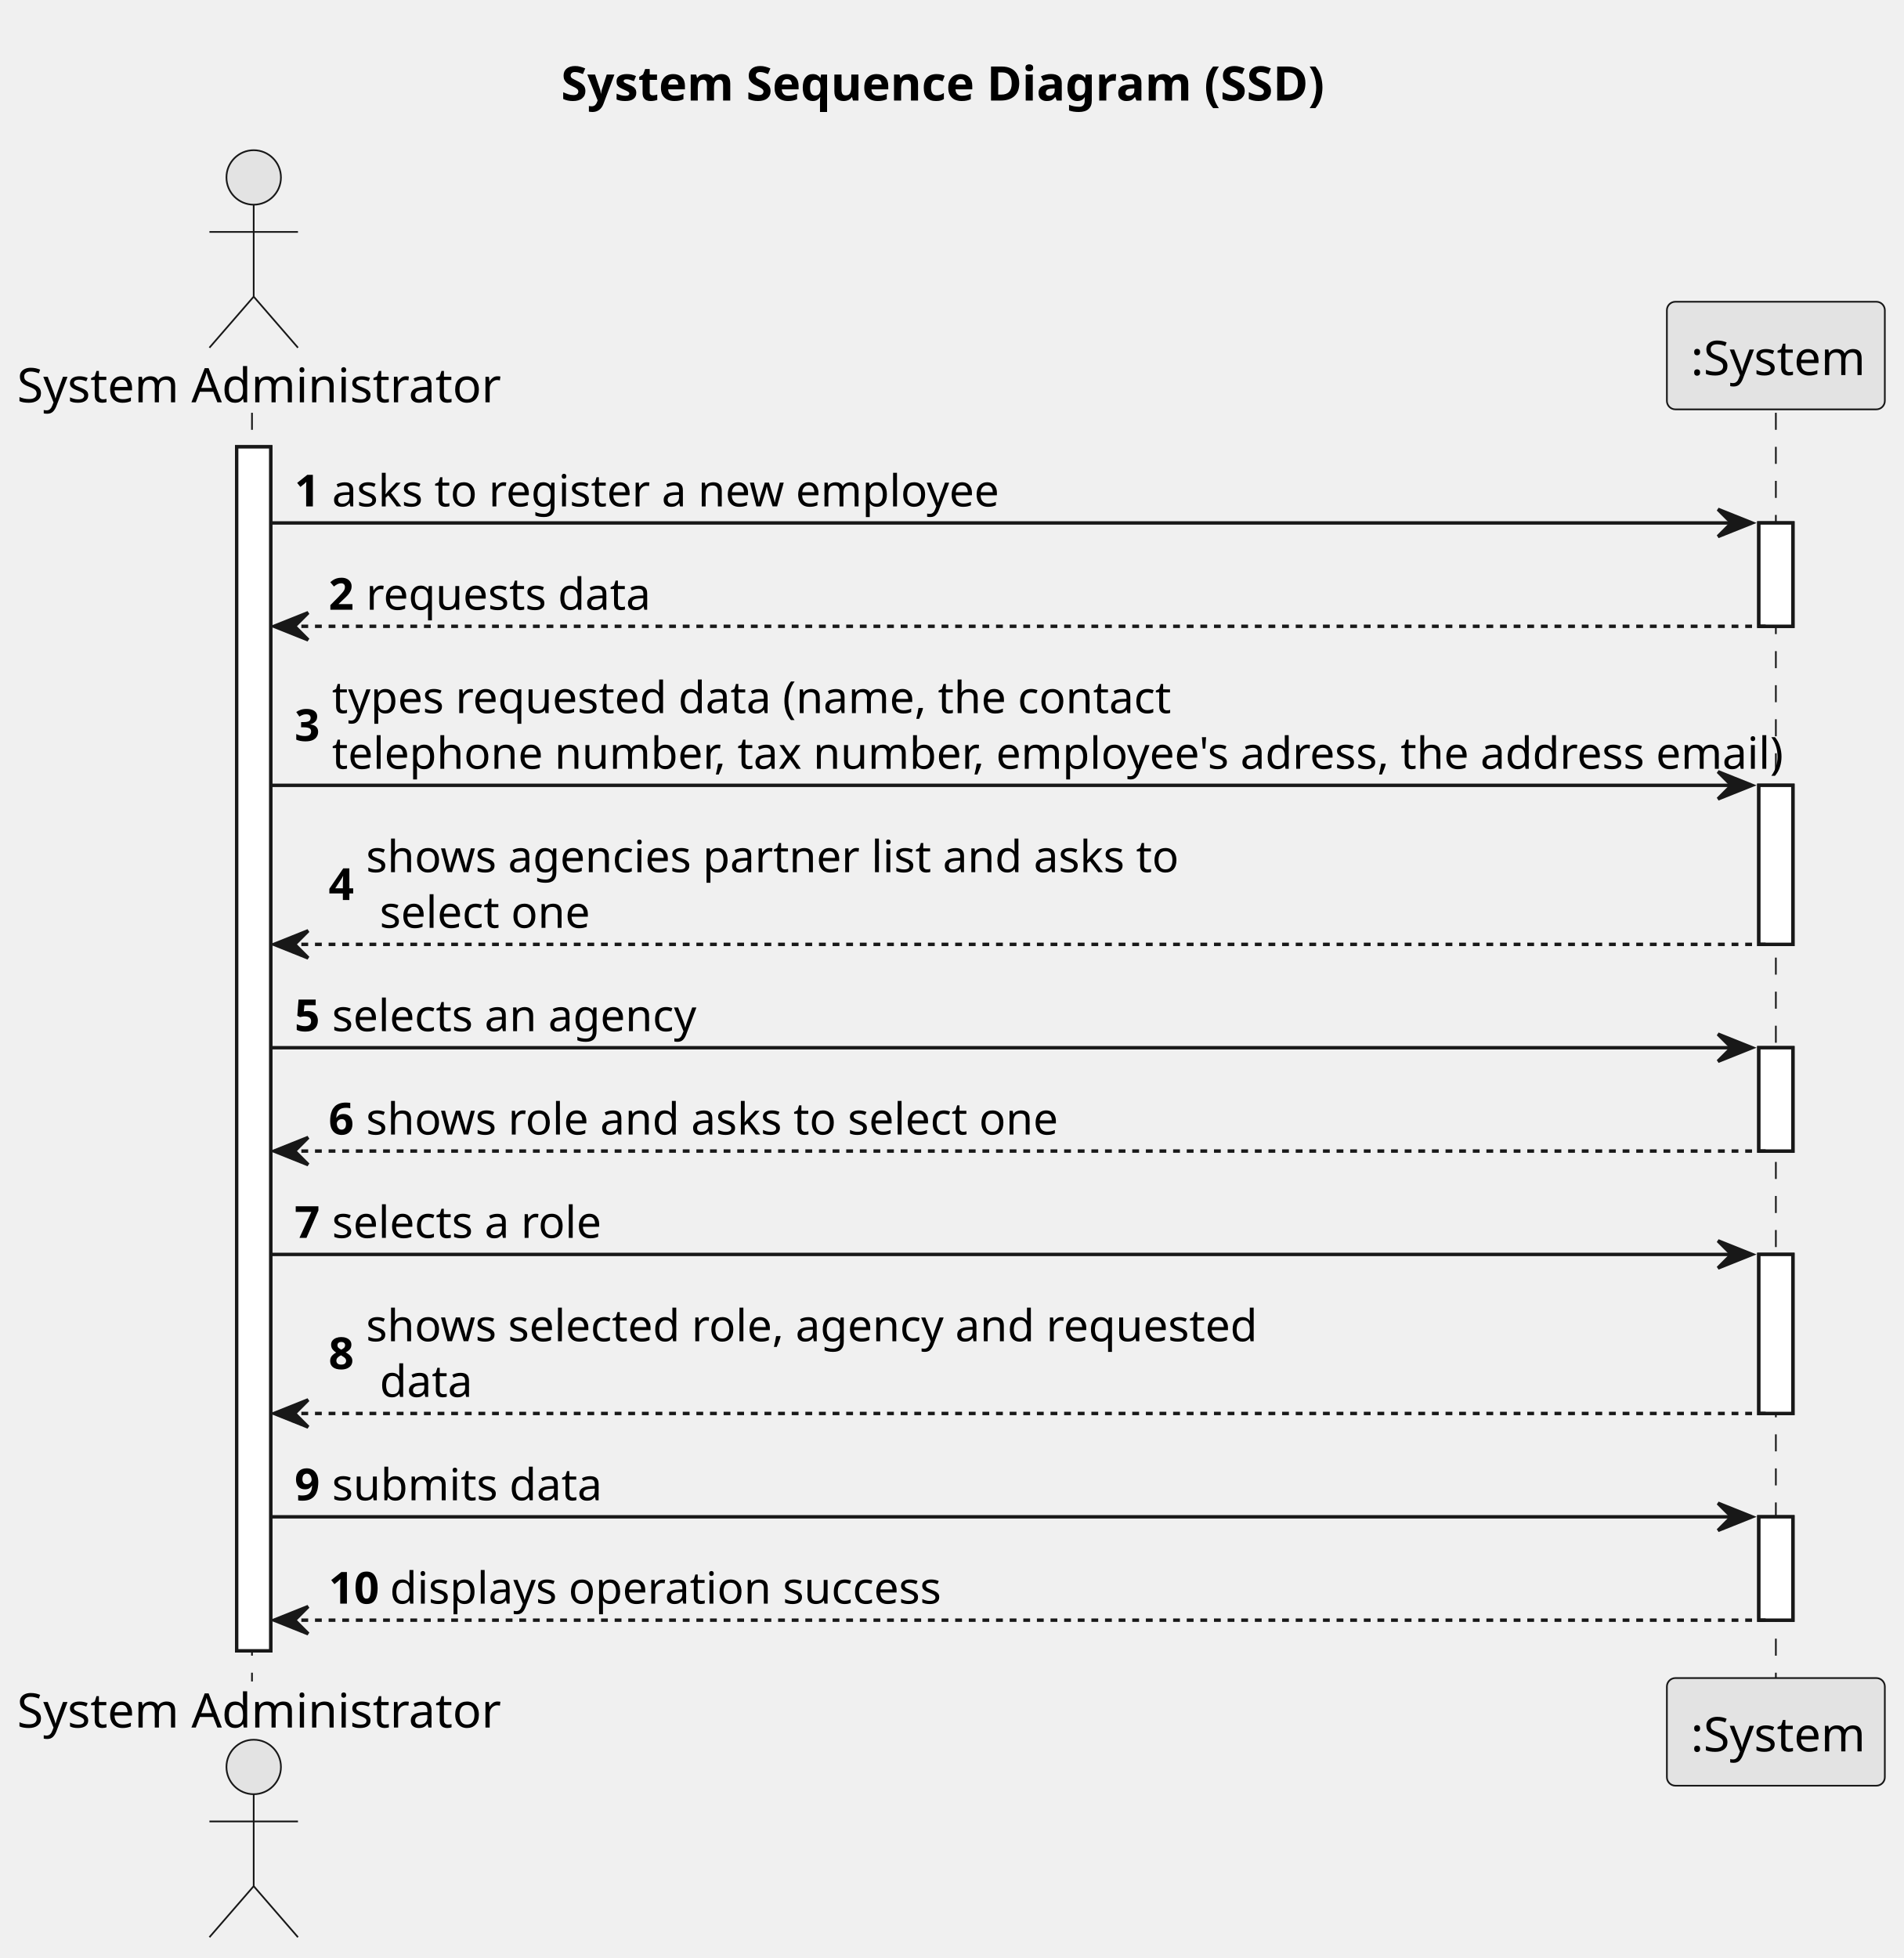
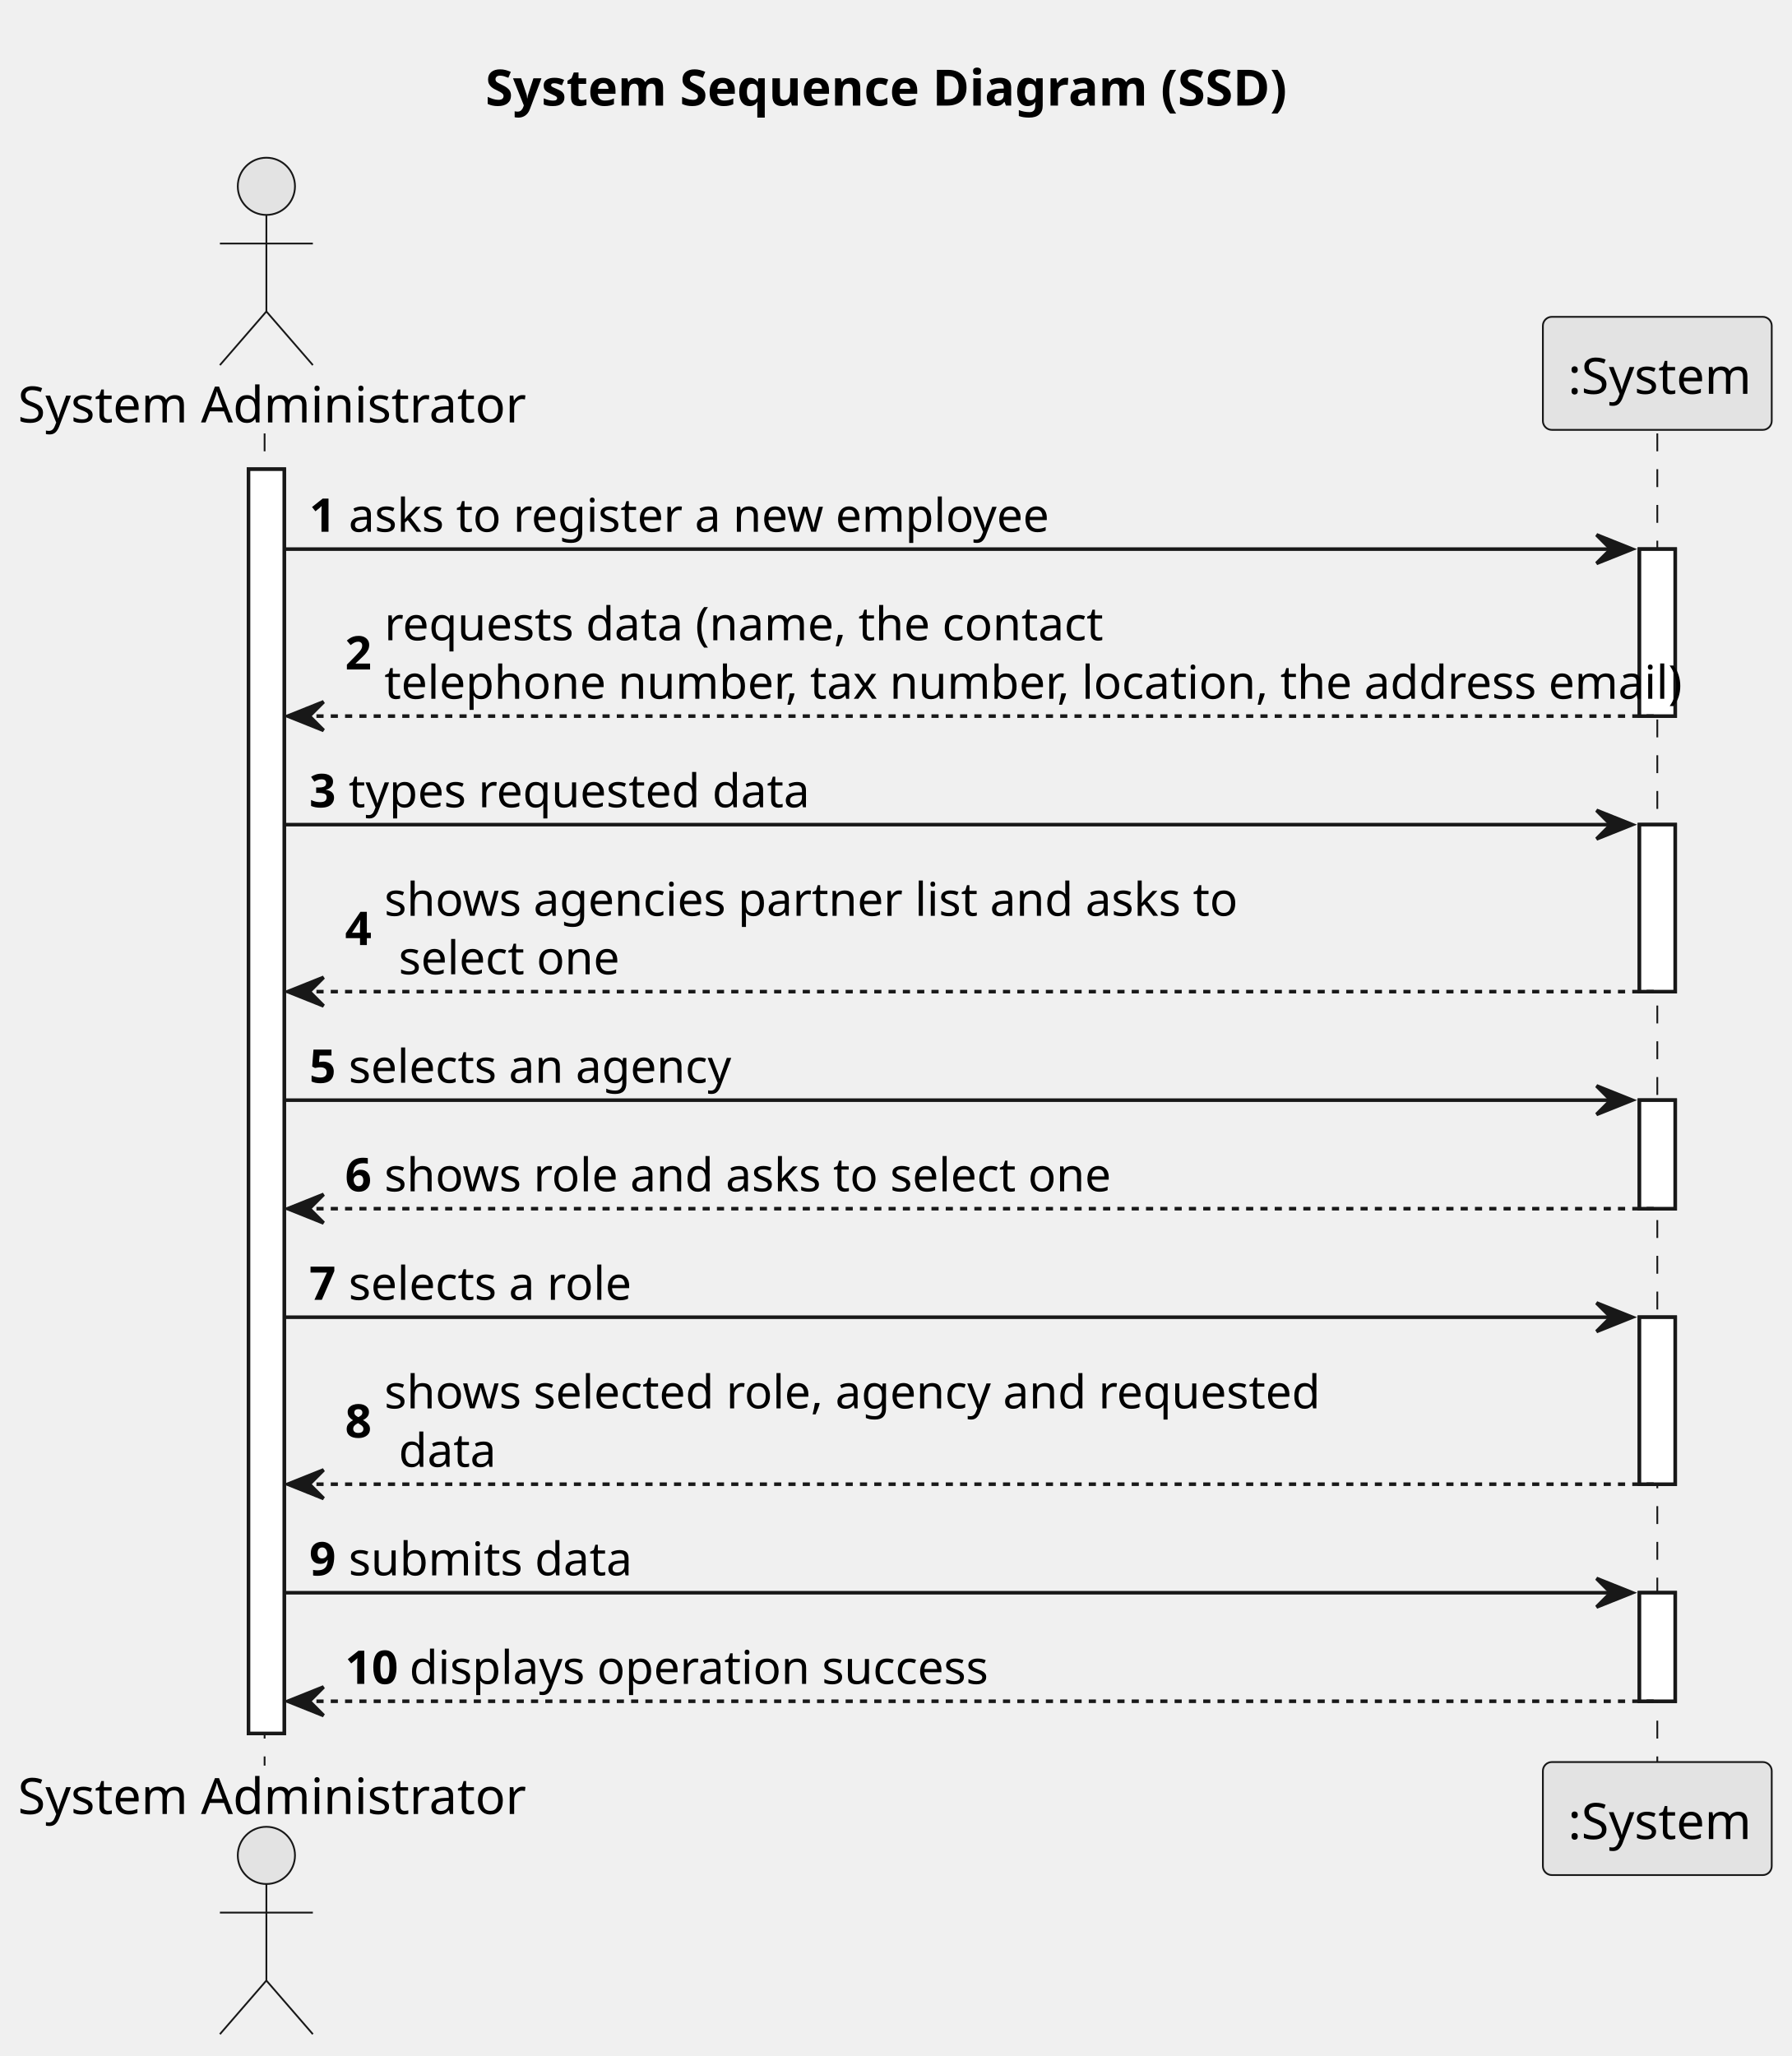
- <svg xmlns="http://www.w3.org/2000/svg" contentStyleType="text/css" height="575px" preserveAspectRatio="none" style="width:559px;height:575px;background:#FFFFFF;" version="1.1" viewBox="0 0 559 575" width="559px" zoomAndPan="magnify">
+ <svg xmlns="http://www.w3.org/2000/svg" contentStyleType="text/css" height="575px" preserveAspectRatio="none" style="width:501px;height:575px;background:#FFFFFF;" version="1.1" viewBox="0 0 501 575" width="501px" zoomAndPan="magnify">
  <defs />
  <g>
-     <text fill="#000000" font-family="sans-serif" font-size="14" font-weight="bold" lengthAdjust="spacing" textLength="228" x="164.75" y="29.533">System Sequence Diagram (SSD)</text>
+     <text fill="#000000" font-family="sans-serif" font-size="14" font-weight="bold" lengthAdjust="spacing" textLength="228" x="135.75" y="29.533">System Sequence Diagram (SSD)</text>
    <rect fill="#FFFFFF" height="353.57" style="stroke:#181818;stroke-width:1.0;" width="10" x="69.5" y="131.219" />
-     <rect fill="#FFFFFF" height="30.352" style="stroke:#181818;stroke-width:1.0;" width="10" x="516.5" y="153.57" />
-     <rect fill="#FFFFFF" height="46.703" style="stroke:#181818;stroke-width:1.0;" width="10" x="516.5" y="230.625" />
-     <rect fill="#FFFFFF" height="30.352" style="stroke:#181818;stroke-width:1.0;" width="10" x="516.5" y="307.68" />
-     <rect fill="#FFFFFF" height="46.703" style="stroke:#181818;stroke-width:1.0;" width="10" x="516.5" y="368.383" />
-     <rect fill="#FFFFFF" height="30.352" style="stroke:#181818;stroke-width:1.0;" width="10" x="516.5" y="445.438" />
+     <rect fill="#FFFFFF" height="46.703" style="stroke:#181818;stroke-width:1.0;" width="10" x="458.5" y="153.57" />
+     <rect fill="#FFFFFF" height="46.703" style="stroke:#181818;stroke-width:1.0;" width="10" x="458.5" y="230.625" />
+     <rect fill="#FFFFFF" height="30.352" style="stroke:#181818;stroke-width:1.0;" width="10" x="458.5" y="307.68" />
+     <rect fill="#FFFFFF" height="46.703" style="stroke:#181818;stroke-width:1.0;" width="10" x="458.5" y="368.383" />
+     <rect fill="#FFFFFF" height="30.352" style="stroke:#181818;stroke-width:1.0;" width="10" x="458.5" y="445.438" />
    <line style="stroke:#181818;stroke-width:0.5;stroke-dasharray:5.0,5.0;" x1="74" x2="74" y1="121.219" y2="493.789" />
-     <line style="stroke:#181818;stroke-width:0.5;stroke-dasharray:5.0,5.0;" x1="521.5" x2="521.5" y1="121.219" y2="493.789" />
+     <line style="stroke:#181818;stroke-width:0.5;stroke-dasharray:5.0,5.0;" x1="463.5" x2="463.5" y1="121.219" y2="493.789" />
    <text fill="#000000" font-family="sans-serif" font-size="14" lengthAdjust="spacing" textLength="133" x="5" y="118.143">System Administrator</text>
    <ellipse cx="74.5" cy="52.109" fill="#E3E3E3" rx="8" ry="8" style="stroke:#181818;stroke-width:0.5;" />
    <path d="M74.5,60.109 L74.5,87.109 M61.5,68.109 L87.5,68.109 M74.5,87.109 L61.5,102.109 M74.5,87.109 L87.5,102.109 " fill="none" style="stroke:#181818;stroke-width:0.5;" />
    <text fill="#000000" font-family="sans-serif" font-size="14" lengthAdjust="spacing" textLength="133" x="5" y="507.322">System Administrator</text>
    <ellipse cx="74.5" cy="518.898" fill="#E3E3E3" rx="8" ry="8" style="stroke:#181818;stroke-width:0.5;" />
    <path d="M74.5,526.898 L74.5,553.898 M61.5,534.898 L87.5,534.898 M74.5,553.898 L61.5,568.898 M74.5,553.898 L87.5,568.898 " fill="none" style="stroke:#181818;stroke-width:0.5;" />
-     <rect fill="#E3E3E3" height="31.609" rx="2.5" ry="2.5" style="stroke:#181818;stroke-width:0.5;" width="64" x="489.5" y="88.609" />
-     <text fill="#000000" font-family="sans-serif" font-size="14" lengthAdjust="spacing" textLength="50" x="496.5" y="110.143">:System</text>
-     <rect fill="#E3E3E3" height="31.609" rx="2.5" ry="2.5" style="stroke:#181818;stroke-width:0.5;" width="64" x="489.5" y="492.789" />
-     <text fill="#000000" font-family="sans-serif" font-size="14" lengthAdjust="spacing" textLength="50" x="496.5" y="514.322">:System</text>
+     <rect fill="#E3E3E3" height="31.609" rx="2.5" ry="2.5" style="stroke:#181818;stroke-width:0.5;" width="64" x="431.5" y="88.609" />
+     <text fill="#000000" font-family="sans-serif" font-size="14" lengthAdjust="spacing" textLength="50" x="438.5" y="110.143">:System</text>
+     <rect fill="#E3E3E3" height="31.609" rx="2.5" ry="2.5" style="stroke:#181818;stroke-width:0.5;" width="64" x="431.5" y="492.789" />
+     <text fill="#000000" font-family="sans-serif" font-size="14" lengthAdjust="spacing" textLength="50" x="438.5" y="514.322">:System</text>
    <rect fill="#FFFFFF" height="353.57" style="stroke:#181818;stroke-width:1.0;" width="10" x="69.5" y="131.219" />
-     <rect fill="#FFFFFF" height="30.352" style="stroke:#181818;stroke-width:1.0;" width="10" x="516.5" y="153.57" />
-     <rect fill="#FFFFFF" height="46.703" style="stroke:#181818;stroke-width:1.0;" width="10" x="516.5" y="230.625" />
-     <rect fill="#FFFFFF" height="30.352" style="stroke:#181818;stroke-width:1.0;" width="10" x="516.5" y="307.68" />
-     <rect fill="#FFFFFF" height="46.703" style="stroke:#181818;stroke-width:1.0;" width="10" x="516.5" y="368.383" />
-     <rect fill="#FFFFFF" height="30.352" style="stroke:#181818;stroke-width:1.0;" width="10" x="516.5" y="445.438" />
-     <polygon fill="#181818" points="504.5,149.57,514.5,153.57,504.5,157.57,508.5,153.57" style="stroke:#181818;stroke-width:1.0;" />
-     <line style="stroke:#181818;stroke-width:1.0;" x1="79.5" x2="510.5" y1="153.57" y2="153.57" />
+     <rect fill="#FFFFFF" height="46.703" style="stroke:#181818;stroke-width:1.0;" width="10" x="458.5" y="153.57" />
+     <rect fill="#FFFFFF" height="46.703" style="stroke:#181818;stroke-width:1.0;" width="10" x="458.5" y="230.625" />
+     <rect fill="#FFFFFF" height="30.352" style="stroke:#181818;stroke-width:1.0;" width="10" x="458.5" y="307.68" />
+     <rect fill="#FFFFFF" height="46.703" style="stroke:#181818;stroke-width:1.0;" width="10" x="458.5" y="368.383" />
+     <rect fill="#FFFFFF" height="30.352" style="stroke:#181818;stroke-width:1.0;" width="10" x="458.5" y="445.438" />
+     <polygon fill="#181818" points="446.5,149.57,456.5,153.57,446.5,157.57,450.5,153.57" style="stroke:#181818;stroke-width:1.0;" />
+     <line style="stroke:#181818;stroke-width:1.0;" x1="79.5" x2="452.5" y1="153.57" y2="153.57" />
    <text fill="#000000" font-family="sans-serif" font-size="13" font-weight="bold" lengthAdjust="spacing" textLength="7" x="86.5" y="148.714">1</text>
    <text fill="#000000" font-family="sans-serif" font-size="13" lengthAdjust="spacing" textLength="188" x="97.5" y="148.714">asks to register a new employee</text>
-     <polygon fill="#181818" points="90.5,179.922,80.5,183.922,90.5,187.922,86.5,183.922" style="stroke:#181818;stroke-width:1.0;" />
-     <line style="stroke:#181818;stroke-width:1.0;stroke-dasharray:2.0,2.0;" x1="84.5" x2="520.5" y1="183.922" y2="183.922" />
-     <text fill="#000000" font-family="sans-serif" font-size="13" font-weight="bold" lengthAdjust="spacing" textLength="7" x="96.5" y="179.065">2</text>
-     <text fill="#000000" font-family="sans-serif" font-size="13" lengthAdjust="spacing" textLength="79" x="107.5" y="179.065">requests data</text>
-     <polygon fill="#181818" points="504.5,226.625,514.5,230.625,504.5,234.625,508.5,230.625" style="stroke:#181818;stroke-width:1.0;" />
-     <line style="stroke:#181818;stroke-width:1.0;" x1="79.5" x2="510.5" y1="230.625" y2="230.625" />
-     <text fill="#000000" font-family="sans-serif" font-size="13" font-weight="bold" lengthAdjust="spacing" textLength="7" x="86.5" y="217.593">3</text>
-     <text fill="#000000" font-family="sans-serif" font-size="13" lengthAdjust="spacing" textLength="235" x="97.5" y="209.417">types requested data (name, the contact</text>
-     <text fill="#000000" font-family="sans-serif" font-size="13" lengthAdjust="spacing" textLength="407" x="97.5" y="225.769">telephone number, tax number, employee's adress, the address email)</text>
+     <polygon fill="#181818" points="90.5,196.273,80.5,200.273,90.5,204.273,86.5,200.273" style="stroke:#181818;stroke-width:1.0;" />
+     <line style="stroke:#181818;stroke-width:1.0;stroke-dasharray:2.0,2.0;" x1="84.5" x2="462.5" y1="200.273" y2="200.273" />
+     <text fill="#000000" font-family="sans-serif" font-size="13" font-weight="bold" lengthAdjust="spacing" textLength="7" x="96.5" y="187.241">2</text>
+     <text fill="#000000" font-family="sans-serif" font-size="13" lengthAdjust="spacing" textLength="192" x="107.5" y="179.065">requests data (name, the contact</text>
+     <text fill="#000000" font-family="sans-serif" font-size="13" lengthAdjust="spacing" textLength="344" x="107.5" y="195.417">telephone number, tax number, location, the address email)</text>
+     <polygon fill="#181818" points="446.5,226.625,456.5,230.625,446.5,234.625,450.5,230.625" style="stroke:#181818;stroke-width:1.0;" />
+     <line style="stroke:#181818;stroke-width:1.0;" x1="79.5" x2="452.5" y1="230.625" y2="230.625" />
+     <text fill="#000000" font-family="sans-serif" font-size="13" font-weight="bold" lengthAdjust="spacing" textLength="7" x="86.5" y="225.769">3</text>
+     <text fill="#000000" font-family="sans-serif" font-size="13" lengthAdjust="spacing" textLength="122" x="97.5" y="225.769">types requested data</text>
    <polygon fill="#181818" points="90.5,273.328,80.5,277.328,90.5,281.328,86.5,277.328" style="stroke:#181818;stroke-width:1.0;" />
-     <line style="stroke:#181818;stroke-width:1.0;stroke-dasharray:2.0,2.0;" x1="84.5" x2="520.5" y1="277.328" y2="277.328" />
+     <line style="stroke:#181818;stroke-width:1.0;stroke-dasharray:2.0,2.0;" x1="84.5" x2="462.5" y1="277.328" y2="277.328" />
    <text fill="#000000" font-family="sans-serif" font-size="13" font-weight="bold" lengthAdjust="spacing" textLength="7" x="96.5" y="264.296">4</text>
    <text fill="#000000" font-family="sans-serif" font-size="13" lengthAdjust="spacing" textLength="230" x="107.5" y="256.12">shows agencies partner list and asks to</text>
    <text fill="#000000" font-family="sans-serif" font-size="13" lengthAdjust="spacing" textLength="60" x="111.5" y="272.472">select one</text>
-     <polygon fill="#181818" points="504.5,303.68,514.5,307.68,504.5,311.68,508.5,307.68" style="stroke:#181818;stroke-width:1.0;" />
-     <line style="stroke:#181818;stroke-width:1.0;" x1="79.5" x2="510.5" y1="307.68" y2="307.68" />
+     <polygon fill="#181818" points="446.5,303.68,456.5,307.68,446.5,311.68,450.5,307.68" style="stroke:#181818;stroke-width:1.0;" />
+     <line style="stroke:#181818;stroke-width:1.0;" x1="79.5" x2="452.5" y1="307.68" y2="307.68" />
    <text fill="#000000" font-family="sans-serif" font-size="13" font-weight="bold" lengthAdjust="spacing" textLength="7" x="86.5" y="302.823">5</text>
    <text fill="#000000" font-family="sans-serif" font-size="13" lengthAdjust="spacing" textLength="106" x="97.5" y="302.823">selects an agency</text>
    <polygon fill="#181818" points="90.5,334.031,80.5,338.031,90.5,342.031,86.5,338.031" style="stroke:#181818;stroke-width:1.0;" />
-     <line style="stroke:#181818;stroke-width:1.0;stroke-dasharray:2.0,2.0;" x1="84.5" x2="520.5" y1="338.031" y2="338.031" />
+     <line style="stroke:#181818;stroke-width:1.0;stroke-dasharray:2.0,2.0;" x1="84.5" x2="462.5" y1="338.031" y2="338.031" />
    <text fill="#000000" font-family="sans-serif" font-size="13" font-weight="bold" lengthAdjust="spacing" textLength="7" x="96.5" y="333.175">6</text>
    <text fill="#000000" font-family="sans-serif" font-size="13" lengthAdjust="spacing" textLength="198" x="107.5" y="333.175">shows role and asks to select one</text>
-     <polygon fill="#181818" points="504.5,364.383,514.5,368.383,504.5,372.383,508.5,368.383" style="stroke:#181818;stroke-width:1.0;" />
-     <line style="stroke:#181818;stroke-width:1.0;" x1="79.5" x2="510.5" y1="368.383" y2="368.383" />
+     <polygon fill="#181818" points="446.5,364.383,456.5,368.383,446.5,372.383,450.5,368.383" style="stroke:#181818;stroke-width:1.0;" />
+     <line style="stroke:#181818;stroke-width:1.0;" x1="79.5" x2="452.5" y1="368.383" y2="368.383" />
    <text fill="#000000" font-family="sans-serif" font-size="13" font-weight="bold" lengthAdjust="spacing" textLength="7" x="86.5" y="363.526">7</text>
    <text fill="#000000" font-family="sans-serif" font-size="13" lengthAdjust="spacing" textLength="78" x="97.5" y="363.526">selects a role</text>
    <polygon fill="#181818" points="90.5,411.086,80.5,415.086,90.5,419.086,86.5,415.086" style="stroke:#181818;stroke-width:1.0;" />
-     <line style="stroke:#181818;stroke-width:1.0;stroke-dasharray:2.0,2.0;" x1="84.5" x2="520.5" y1="415.086" y2="415.086" />
+     <line style="stroke:#181818;stroke-width:1.0;stroke-dasharray:2.0,2.0;" x1="84.5" x2="462.5" y1="415.086" y2="415.086" />
    <text fill="#000000" font-family="sans-serif" font-size="13" font-weight="bold" lengthAdjust="spacing" textLength="7" x="96.5" y="402.054">8</text>
    <text fill="#000000" font-family="sans-serif" font-size="13" lengthAdjust="spacing" textLength="251" x="107.5" y="393.878">shows selected role, agency and requested</text>
    <text fill="#000000" font-family="sans-serif" font-size="13" lengthAdjust="spacing" textLength="25" x="111.5" y="410.229">data</text>
-     <polygon fill="#181818" points="504.5,441.438,514.5,445.438,504.5,449.438,508.5,445.438" style="stroke:#181818;stroke-width:1.0;" />
-     <line style="stroke:#181818;stroke-width:1.0;" x1="79.5" x2="510.5" y1="445.438" y2="445.438" />
+     <polygon fill="#181818" points="446.5,441.438,456.5,445.438,446.5,449.438,450.5,445.438" style="stroke:#181818;stroke-width:1.0;" />
+     <line style="stroke:#181818;stroke-width:1.0;" x1="79.5" x2="452.5" y1="445.438" y2="445.438" />
    <text fill="#000000" font-family="sans-serif" font-size="13" font-weight="bold" lengthAdjust="spacing" textLength="7" x="86.5" y="440.581">9</text>
    <text fill="#000000" font-family="sans-serif" font-size="13" lengthAdjust="spacing" textLength="75" x="97.5" y="440.581">submits data</text>
    <polygon fill="#181818" points="90.5,471.789,80.5,475.789,90.5,479.789,86.5,475.789" style="stroke:#181818;stroke-width:1.0;" />
-     <line style="stroke:#181818;stroke-width:1.0;stroke-dasharray:2.0,2.0;" x1="84.5" x2="520.5" y1="475.789" y2="475.789" />
+     <line style="stroke:#181818;stroke-width:1.0;stroke-dasharray:2.0,2.0;" x1="84.5" x2="462.5" y1="475.789" y2="475.789" />
    <text fill="#000000" font-family="sans-serif" font-size="13" font-weight="bold" lengthAdjust="spacing" textLength="14" x="96.5" y="470.933">10</text>
    <text fill="#000000" font-family="sans-serif" font-size="13" lengthAdjust="spacing" textLength="158" x="114.5" y="470.933">displays operation success</text>
  </g>
</svg>
